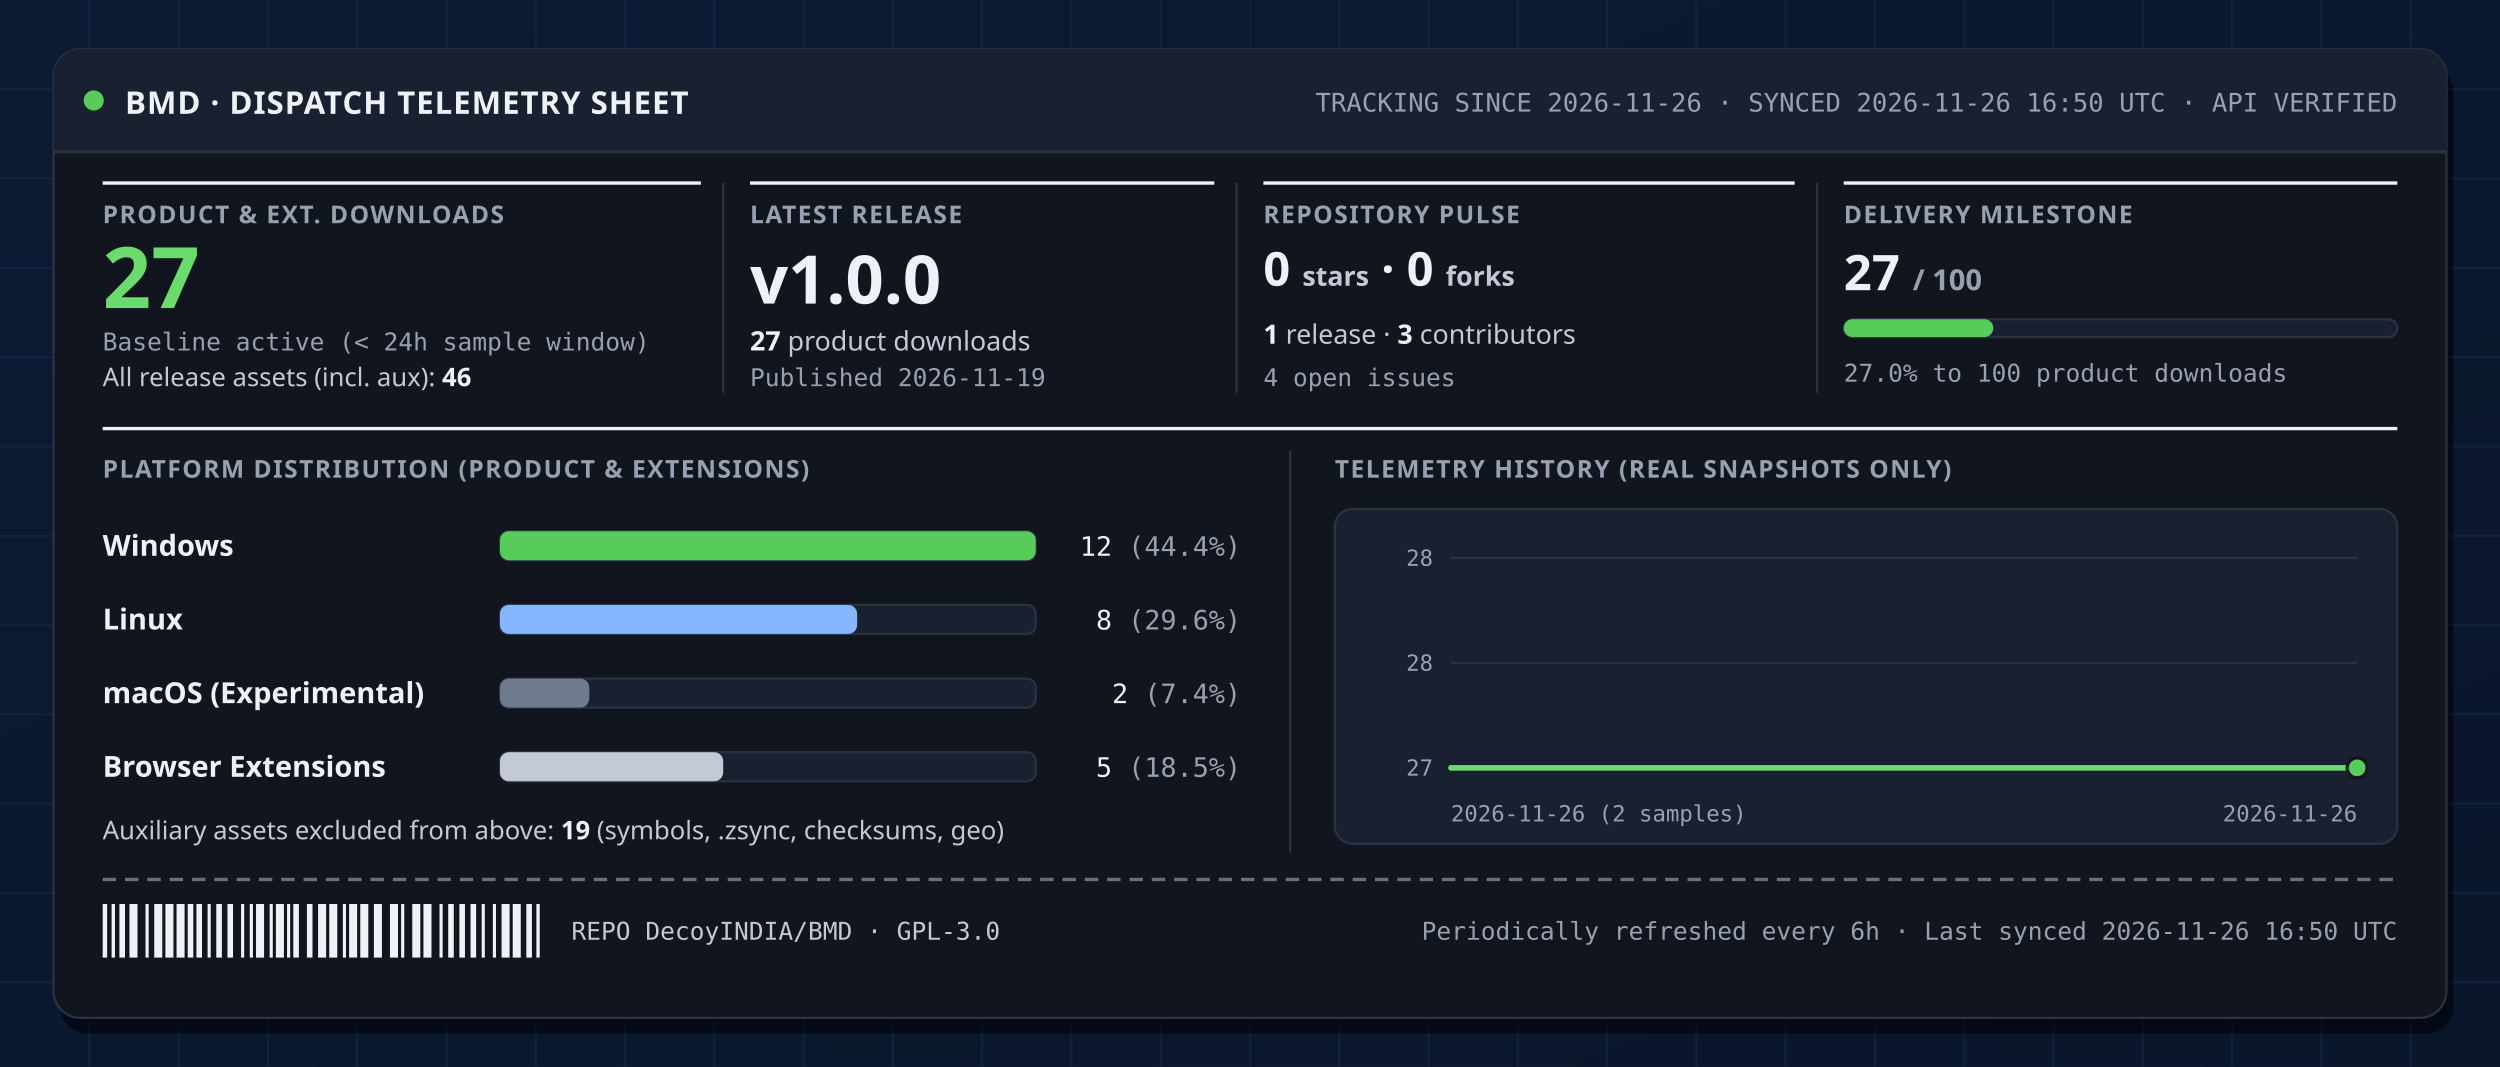
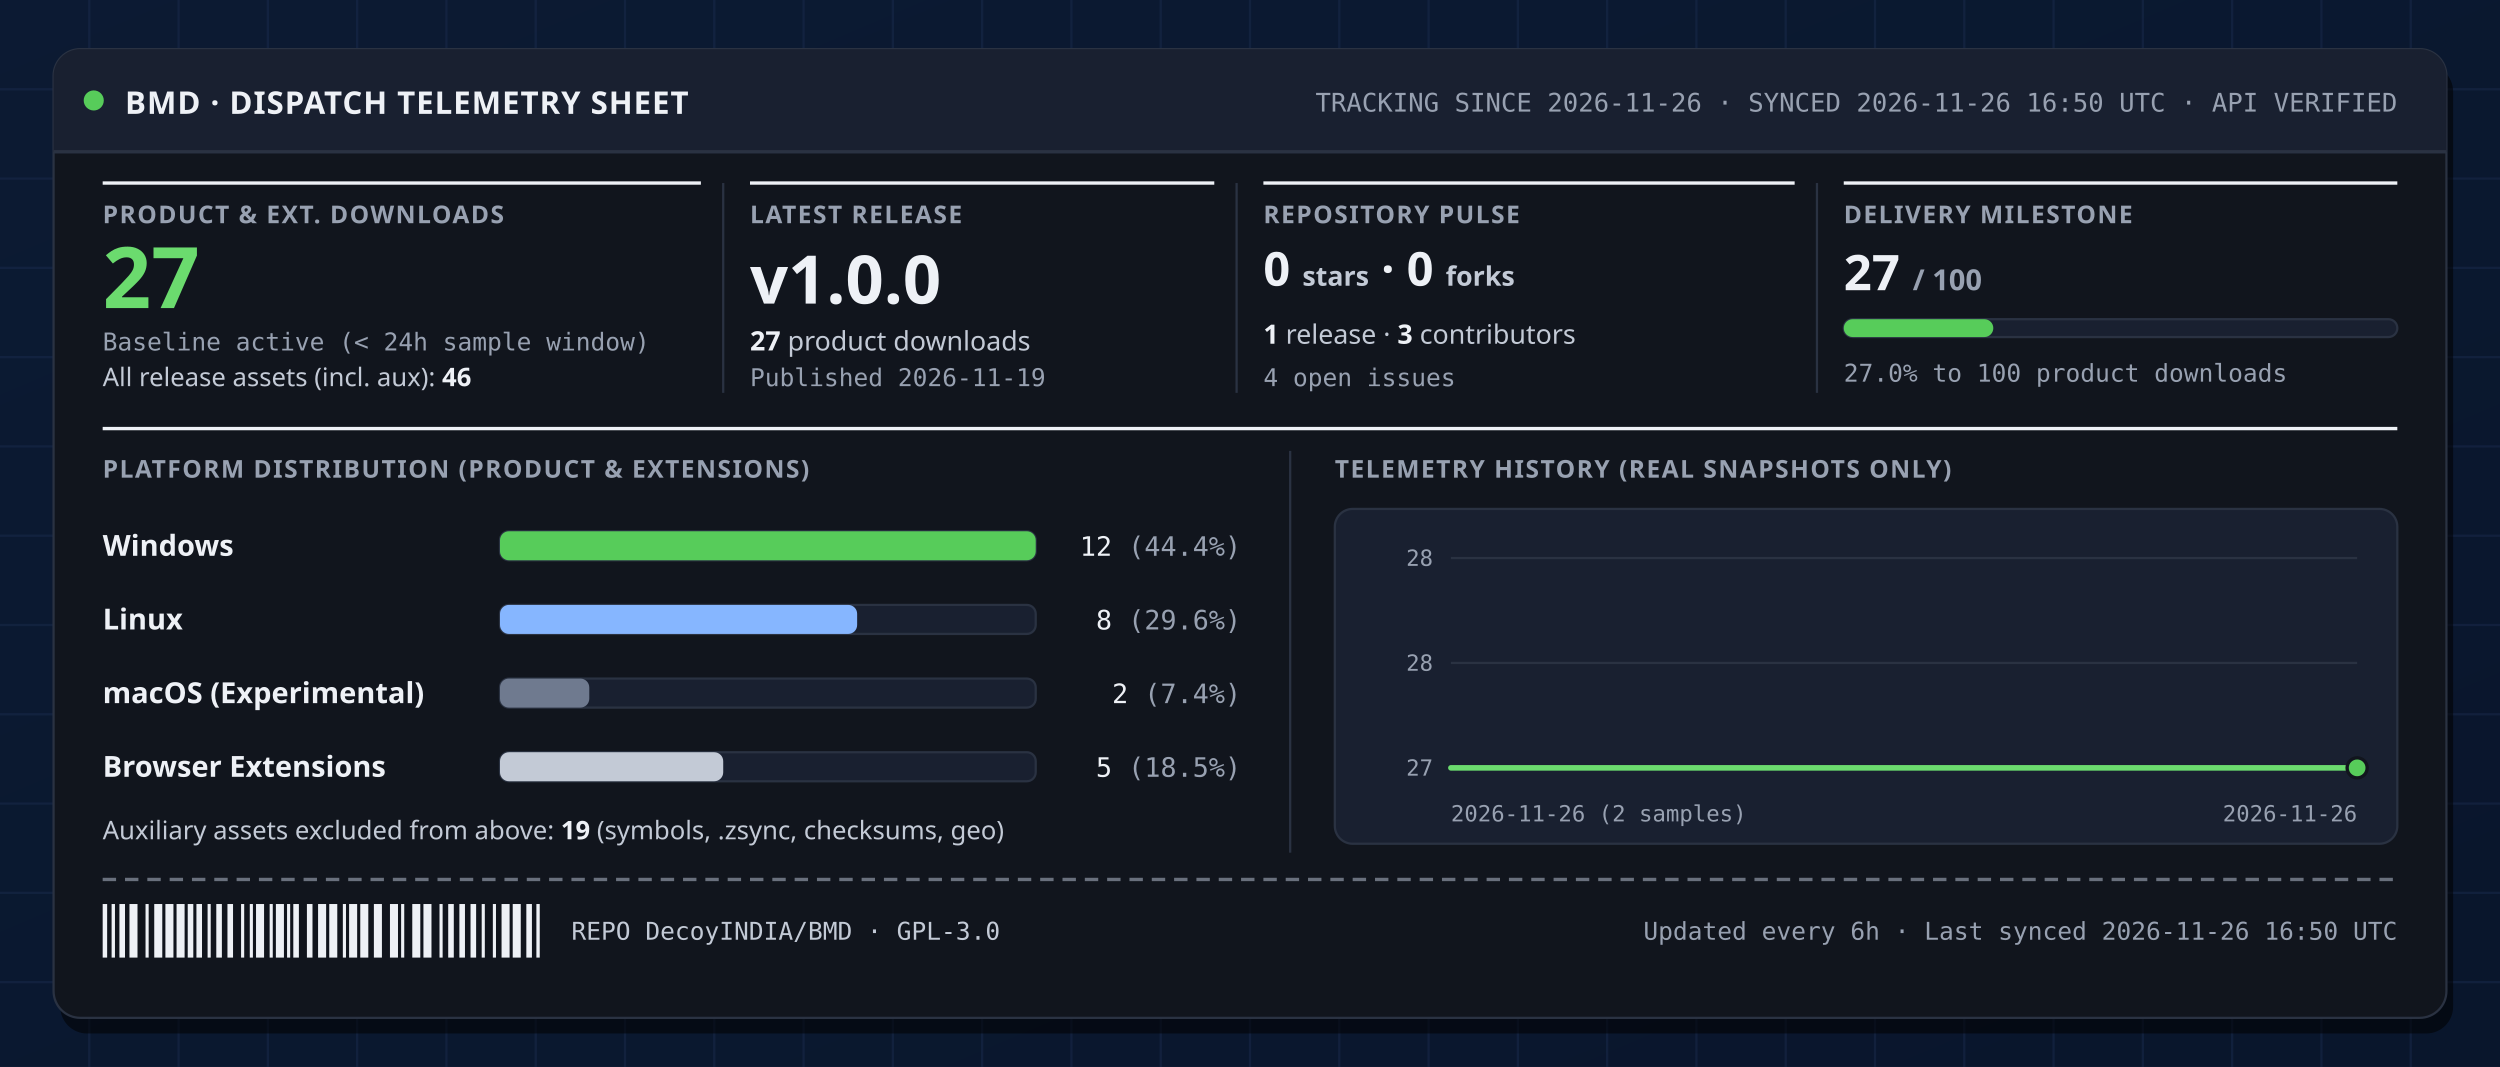
<svg xmlns="http://www.w3.org/2000/svg" width="1120" height="478" viewBox="0 0 1120 478" role="img" aria-labelledby="svg-title svg-desc">
  <defs>
    <linearGradient id="boardGrad" x1="0" y1="0" x2="1" y2="1">
      <stop offset="0%" stop-color="#0c1a33" />
      <stop offset="100%" stop-color="#081226" />
    </linearGradient>
  </defs>
  <style>
    .t-disp { font-family: 'Space Grotesk', 'Segoe UI', system-ui, sans-serif; font-weight: 800; font-variant-numeric: tabular-nums; }
    .t-band { font-family: 'Space Grotesk', 'Segoe UI', system-ui, sans-serif; font-weight: 800; letter-spacing: 0.03em; }
    .t-lbl { font-family: 'Space Grotesk', 'Segoe UI', system-ui, sans-serif; font-weight: 700; font-size: 11px; letter-spacing: 0.06em; text-transform: uppercase; fill: #98a1b1; }
    .t-val { font-family: 'Space Grotesk', 'Segoe UI', system-ui, sans-serif; font-weight: 800; font-variant-numeric: tabular-nums; fill: #eef1f6; }
    .t-body { font-family: 'IBM Plex Sans', 'Segoe UI', system-ui, sans-serif; font-weight: 400; font-variant-numeric: tabular-nums; fill: #c3cad6; }
    .t-strong { font-family: 'IBM Plex Sans', 'Segoe UI', system-ui, sans-serif; font-weight: 600; font-variant-numeric: tabular-nums; fill: #eef1f6; }
    .t-mono { font-family: 'IBM Plex Mono', 'Cascadia Mono', Consolas, monospace; font-variant-numeric: tabular-nums; }
    .t-stamp { font-family: 'Space Grotesk', 'Segoe UI', system-ui, sans-serif; font-weight: 800; letter-spacing: 0.08em; }
    
  </style>
  <rect width="1120" height="478" fill="#0c1a33" />
  <rect width="1120" height="478" fill="url(#boardGrad)" opacity="0.55" />
  <g stroke="#1c2e52" stroke-width="1" opacity="0.42">
    <line x1="40" y1="0" x2="40" y2="478" />
    <line x1="80" y1="0" x2="80" y2="478" />
    <line x1="120" y1="0" x2="120" y2="478" />
    <line x1="160" y1="0" x2="160" y2="478" />
    <line x1="200" y1="0" x2="200" y2="478" />
    <line x1="240" y1="0" x2="240" y2="478" />
    <line x1="280" y1="0" x2="280" y2="478" />
    <line x1="320" y1="0" x2="320" y2="478" />
    <line x1="360" y1="0" x2="360" y2="478" />
    <line x1="400" y1="0" x2="400" y2="478" />
    <line x1="440" y1="0" x2="440" y2="478" />
    <line x1="480" y1="0" x2="480" y2="478" />
    <line x1="520" y1="0" x2="520" y2="478" />
    <line x1="560" y1="0" x2="560" y2="478" />
    <line x1="600" y1="0" x2="600" y2="478" />
    <line x1="640" y1="0" x2="640" y2="478" />
    <line x1="680" y1="0" x2="680" y2="478" />
    <line x1="720" y1="0" x2="720" y2="478" />
    <line x1="760" y1="0" x2="760" y2="478" />
    <line x1="800" y1="0" x2="800" y2="478" />
    <line x1="840" y1="0" x2="840" y2="478" />
    <line x1="880" y1="0" x2="880" y2="478" />
    <line x1="920" y1="0" x2="920" y2="478" />
    <line x1="960" y1="0" x2="960" y2="478" />
    <line x1="1000" y1="0" x2="1000" y2="478" />
    <line x1="1040" y1="0" x2="1040" y2="478" />
    <line x1="1080" y1="0" x2="1080" y2="478" />
    <line x1="0" y1="40" x2="1120" y2="40" />
    <line x1="0" y1="80" x2="1120" y2="80" />
    <line x1="0" y1="120" x2="1120" y2="120" />
    <line x1="0" y1="160" x2="1120" y2="160" />
    <line x1="0" y1="200" x2="1120" y2="200" />
    <line x1="0" y1="240" x2="1120" y2="240" />
    <line x1="0" y1="280" x2="1120" y2="280" />
    <line x1="0" y1="320" x2="1120" y2="320" />
    <line x1="0" y1="360" x2="1120" y2="360" />
    <line x1="0" y1="400" x2="1120" y2="400" />
    <line x1="0" y1="440" x2="1120" y2="440" />
  </g>
  <rect x="27" y="29" width="1072" height="434" rx="12" fill="#000000" opacity="0.55" />
  <rect x="24" y="22" width="1072" height="434" rx="12" fill="#11151d" stroke="#2a3242" stroke-width="1" />
  <path d="M24,34 a12,12 0 0 1 12,-12 h1048 a12,12 0 0 1 12,12 v34 h-1072 z" fill="#192030" />
  <line x1="24" y1="68" x2="1096" y2="68" stroke="#2a3242" stroke-width="1.5" />
  <text x="56" y="51" class="t-band" font-size="14" fill="#eef1f6">BMD · DISPATCH TELEMETRY SHEET</text>
  <text x="1074" y="50" class="t-mono" font-size="11.5" text-anchor="end" fill="#98a1b1">TRACKING SINCE 2026-11-26  ·  SYNCED 2026-11-26 16:50 UTC  ·  API VERIFIED</text>
  <circle cx="42" cy="45" r="4.5" fill="#57cc5a" />
  <line x1="46" y1="82" x2="314" y2="82" stroke="#eef1f6" stroke-width="1.5" />
  <line x1="336" y1="82" x2="544" y2="82" stroke="#eef1f6" stroke-width="1.5" />
  <line x1="324" y1="82" x2="324" y2="176" stroke="#2a3242" stroke-width="1" />
  <line x1="566" y1="82" x2="804" y2="82" stroke="#eef1f6" stroke-width="1.5" />
  <line x1="554" y1="82" x2="554" y2="176" stroke="#2a3242" stroke-width="1" />
  <line x1="826" y1="82" x2="1074" y2="82" stroke="#eef1f6" stroke-width="1.5" />
  <line x1="814" y1="82" x2="814" y2="176" stroke="#2a3242" stroke-width="1" />
  <text x="46" y="100" class="t-lbl">PRODUCT &amp; EXT. DOWNLOADS</text>
  <text x="46" y="138" class="t-disp" font-size="38" fill="#6bdb6e">27</text>
  <text x="46" y="157" class="t-mono" font-size="11" fill="#98a1b1">Baseline active (&lt; 24h sample window)</text>
  <text x="46" y="173" class="t-body" font-size="11.5">All release assets (incl. aux): <tspan class="t-strong">46</tspan>
  </text>
  <text x="336" y="100" class="t-lbl">LATEST RELEASE</text>
  <text x="336" y="136" class="t-val" font-size="30">v1.0.0</text>
  <text x="336" y="157" class="t-body" font-size="12">
    <tspan class="t-strong">27</tspan> product downloads</text>
  <text x="336" y="173" class="t-mono" font-size="11" fill="#98a1b1">Published 2026-11-19</text>
  <text x="566" y="100" class="t-lbl">REPOSITORY PULSE</text>
  <text x="566" y="128" class="t-val" font-size="21">0 <tspan font-size="12" font-weight="600" fill="#c3cad6">stars</tspan>  ·  0 <tspan font-size="12" font-weight="600" fill="#c3cad6">forks</tspan>
  </text>
  <text x="566" y="154" class="t-body" font-size="12">
    <tspan class="t-strong">1</tspan> release  ·  <tspan class="t-strong">3</tspan> contributors</text>
  <text x="566" y="173" class="t-mono" font-size="11" fill="#98a1b1">4 open issues</text>
  <text x="826" y="100" class="t-lbl">DELIVERY MILESTONE</text>
  <text x="826" y="130" class="t-val" font-size="22">27 <tspan font-size="13" fill="#98a1b1">/ 100</tspan>
  </text>
  <rect x="826" y="143" width="248" height="8" rx="4" fill="#192030" stroke="#2a3242" stroke-width="1" />
  <rect x="826.0" y="143.0" width="67.0" height="8.0" rx="4" fill="#57cc5a" />
  <text x="826" y="171" class="t-mono" font-size="11" fill="#98a1b1">27.0% to 100 product downloads</text>
  <line x1="46" y1="192" x2="1074" y2="192" stroke="#eef1f6" stroke-width="1.5" />
  <text x="46" y="214" class="t-lbl">PLATFORM DISTRIBUTION (PRODUCT &amp; EXTENSIONS)</text>
  <text x="46" y="249" class="t-strong" font-size="13">Windows</text>
  <rect x="224" y="238" width="240" height="13" rx="4" fill="#192030" stroke="#2a3242" stroke-width="1" />
  <rect x="224.0" y="238.0" width="240.0" height="13.0" rx="4" fill="#57cc5a" />
  <text x="556" y="249" class="t-mono" font-size="12" text-anchor="end" fill="#eef1f6">12 <tspan fill="#98a1b1">(44.4%)</tspan>
  </text>
  <text x="46" y="282" class="t-strong" font-size="13">Linux</text>
  <rect x="224" y="271" width="240" height="13" rx="4" fill="#192030" stroke="#2a3242" stroke-width="1" />
  <rect x="224.0" y="271.0" width="160.0" height="13.0" rx="4" fill="#86b6ff" />
  <text x="556" y="282" class="t-mono" font-size="12" text-anchor="end" fill="#eef1f6">8 <tspan fill="#98a1b1">(29.6%)</tspan>
  </text>
  <text x="46" y="315" class="t-strong" font-size="13">macOS (Experimental)</text>
  <rect x="224" y="304" width="240" height="13" rx="4" fill="#192030" stroke="#2a3242" stroke-width="1" />
  <rect x="224.0" y="304.0" width="40.0" height="13.0" rx="4" fill="#6f7a8f" />
  <text x="556" y="315" class="t-mono" font-size="12" text-anchor="end" fill="#eef1f6">2 <tspan fill="#98a1b1">(7.4%)</tspan>
  </text>
  <text x="46" y="348" class="t-strong" font-size="13">Browser Extensions</text>
  <rect x="224" y="337" width="240" height="13" rx="4" fill="#192030" stroke="#2a3242" stroke-width="1" />
  <rect x="224.0" y="337.0" width="100.0" height="13.0" rx="4" fill="#c3cad6" />
  <text x="556" y="348" class="t-mono" font-size="12" text-anchor="end" fill="#eef1f6">5 <tspan fill="#98a1b1">(18.5%)</tspan>
  </text>
  <text x="46" y="376" class="t-body" font-size="11.5">Auxiliary assets excluded from above: <tspan class="t-strong">19</tspan> (symbols, .zsync, checksums, geo)</text>
  <line x1="578" y1="202" x2="578" y2="382" stroke="#2a3242" stroke-width="1" />
  <text x="598" y="214" class="t-lbl">TELEMETRY HISTORY (REAL SNAPSHOTS ONLY)</text>
  <rect x="598" y="228" width="476" height="150" rx="8" fill="#192030" stroke="#2a3242" stroke-width="1" />
  <line x1="650" y1="344.0" x2="1056" y2="344.0" stroke="#2a3242" stroke-width="1" />
  <text x="642" y="347.5" class="t-mono" font-size="10" text-anchor="end" fill="#98a1b1">27</text>
  <line x1="650" y1="297.0" x2="1056" y2="297.0" stroke="#2a3242" stroke-width="1" />
  <text x="642" y="300.5" class="t-mono" font-size="10" text-anchor="end" fill="#98a1b1">28</text>
  <line x1="650" y1="250.0" x2="1056" y2="250.0" stroke="#2a3242" stroke-width="1" />
  <text x="642" y="253.5" class="t-mono" font-size="10" text-anchor="end" fill="#98a1b1">28</text>
  <path d="M650.0,344.0 L1056.0,344.0 L1056.0,344.0 L650.0,344.0 Z" fill="#57cc5a" opacity="0.16" />
  <path d="M650.0,344.0 L1056.0,344.0" fill="none" stroke="#6bdb6e" stroke-width="2.5" stroke-linecap="round" stroke-linejoin="round" />
  <circle cx="1056.0" cy="344.0" r="4.5" fill="#57cc5a" stroke="#11151d" stroke-width="1.5" />
  <text x="650" y="368" class="t-mono" font-size="10" fill="#98a1b1">2026-11-26 (2 samples)</text>
  <text x="1056" y="368" class="t-mono" font-size="10" text-anchor="end" fill="#98a1b1">2026-11-26</text>
  <line x1="46" y1="394" x2="1074" y2="394" stroke="#98a1b1" stroke-width="1.5" stroke-dasharray="6 4" opacity="0.65" />
  <g fill="#eef1f6">
    <rect x="46.0" y="405.0" width="2.0" height="24.0" />
    <rect x="50.0" y="405.0" width="1.5" height="24.0" />
    <rect x="53.5" y="405.0" width="2.5" height="24.0" />
    <rect x="58.0" y="405.0" width="3.6" height="24.0" />
    <rect x="65.2" y="405.0" width="1.4" height="24.0" />
    <rect x="69.1" y="405.0" width="3.6" height="24.0" />
    <rect x="74.1" y="405.0" width="3.6" height="24.0" />
    <rect x="79.1" y="405.0" width="3.6" height="24.0" />
    <rect x="84.1" y="405.0" width="2.5" height="24.0" />
    <rect x="88.0" y="405.0" width="2.5" height="24.0" />
    <rect x="93.0" y="405.0" width="1.4" height="24.0" />
    <rect x="96.9" y="405.0" width="2.5" height="24.0" />
    <rect x="101.9" y="405.0" width="2.5" height="24.0" />
    <rect x="108.0" y="405.0" width="1.4" height="24.0" />
    <rect x="111.9" y="405.0" width="1.4" height="24.0" />
    <rect x="114.7" y="405.0" width="3.6" height="24.0" />
    <rect x="120.8" y="405.0" width="1.4" height="24.0" />
    <rect x="123.6" y="405.0" width="3.6" height="24.0" />
    <rect x="128.6" y="405.0" width="1.4" height="24.0" />
    <rect x="131.4" y="405.0" width="2.5" height="24.0" />
    <rect x="137.5" y="405.0" width="2.5" height="24.0" />
    <rect x="142.5" y="405.0" width="3.6" height="24.0" />
    <rect x="147.5" y="405.0" width="3.6" height="24.0" />
    <rect x="153.6" y="405.0" width="1.4" height="24.0" />
    <rect x="156.4" y="405.0" width="3.6" height="24.0" />
    <rect x="161.4" y="405.0" width="3.6" height="24.0" />
    <rect x="167.5" y="405.0" width="3.6" height="24.0" />
    <rect x="174.7" y="405.0" width="3.6" height="24.0" />
    <rect x="179.7" y="405.0" width="1.4" height="24.0" />
    <rect x="184.7" y="405.0" width="3.6" height="24.0" />
    <rect x="189.7" y="405.0" width="3.6" height="24.0" />
    <rect x="196.9" y="405.0" width="1.4" height="24.0" />
    <rect x="200.8" y="405.0" width="2.5" height="24.0" />
    <rect x="205.8" y="405.0" width="2.5" height="24.0" />
    <rect x="210.8" y="405.0" width="2.5" height="24.0" />
    <rect x="215.8" y="405.0" width="1.4" height="24.0" />
    <rect x="220.8" y="405.0" width="1.4" height="24.0" />
    <rect x="224.7" y="405.0" width="3.6" height="24.0" />
    <rect x="229.7" y="405.0" width="3.6" height="24.0" />
    <rect x="235.8" y="405.0" width="2.5" height="24.0" />
    <rect x="240.3" y="405.0" width="1.5" height="24.0" />
  </g>
  <text x="256" y="421" class="t-mono" font-size="11" fill="#c3cad6">REPO DecoyINDIA/BMD  ·  GPL-3.0</text>
-   <text x="1074" y="421" class="t-mono" font-size="11" text-anchor="end" fill="#98a1b1">Periodically refreshed every 6h  ·  Last synced 2026-11-26 16:50 UTC</text>
+   <text x="1074" y="421" class="t-mono" font-size="11" text-anchor="end" fill="#98a1b1">Updated every 6h  ·  Last synced 2026-11-26 16:50 UTC</text>
</svg>
